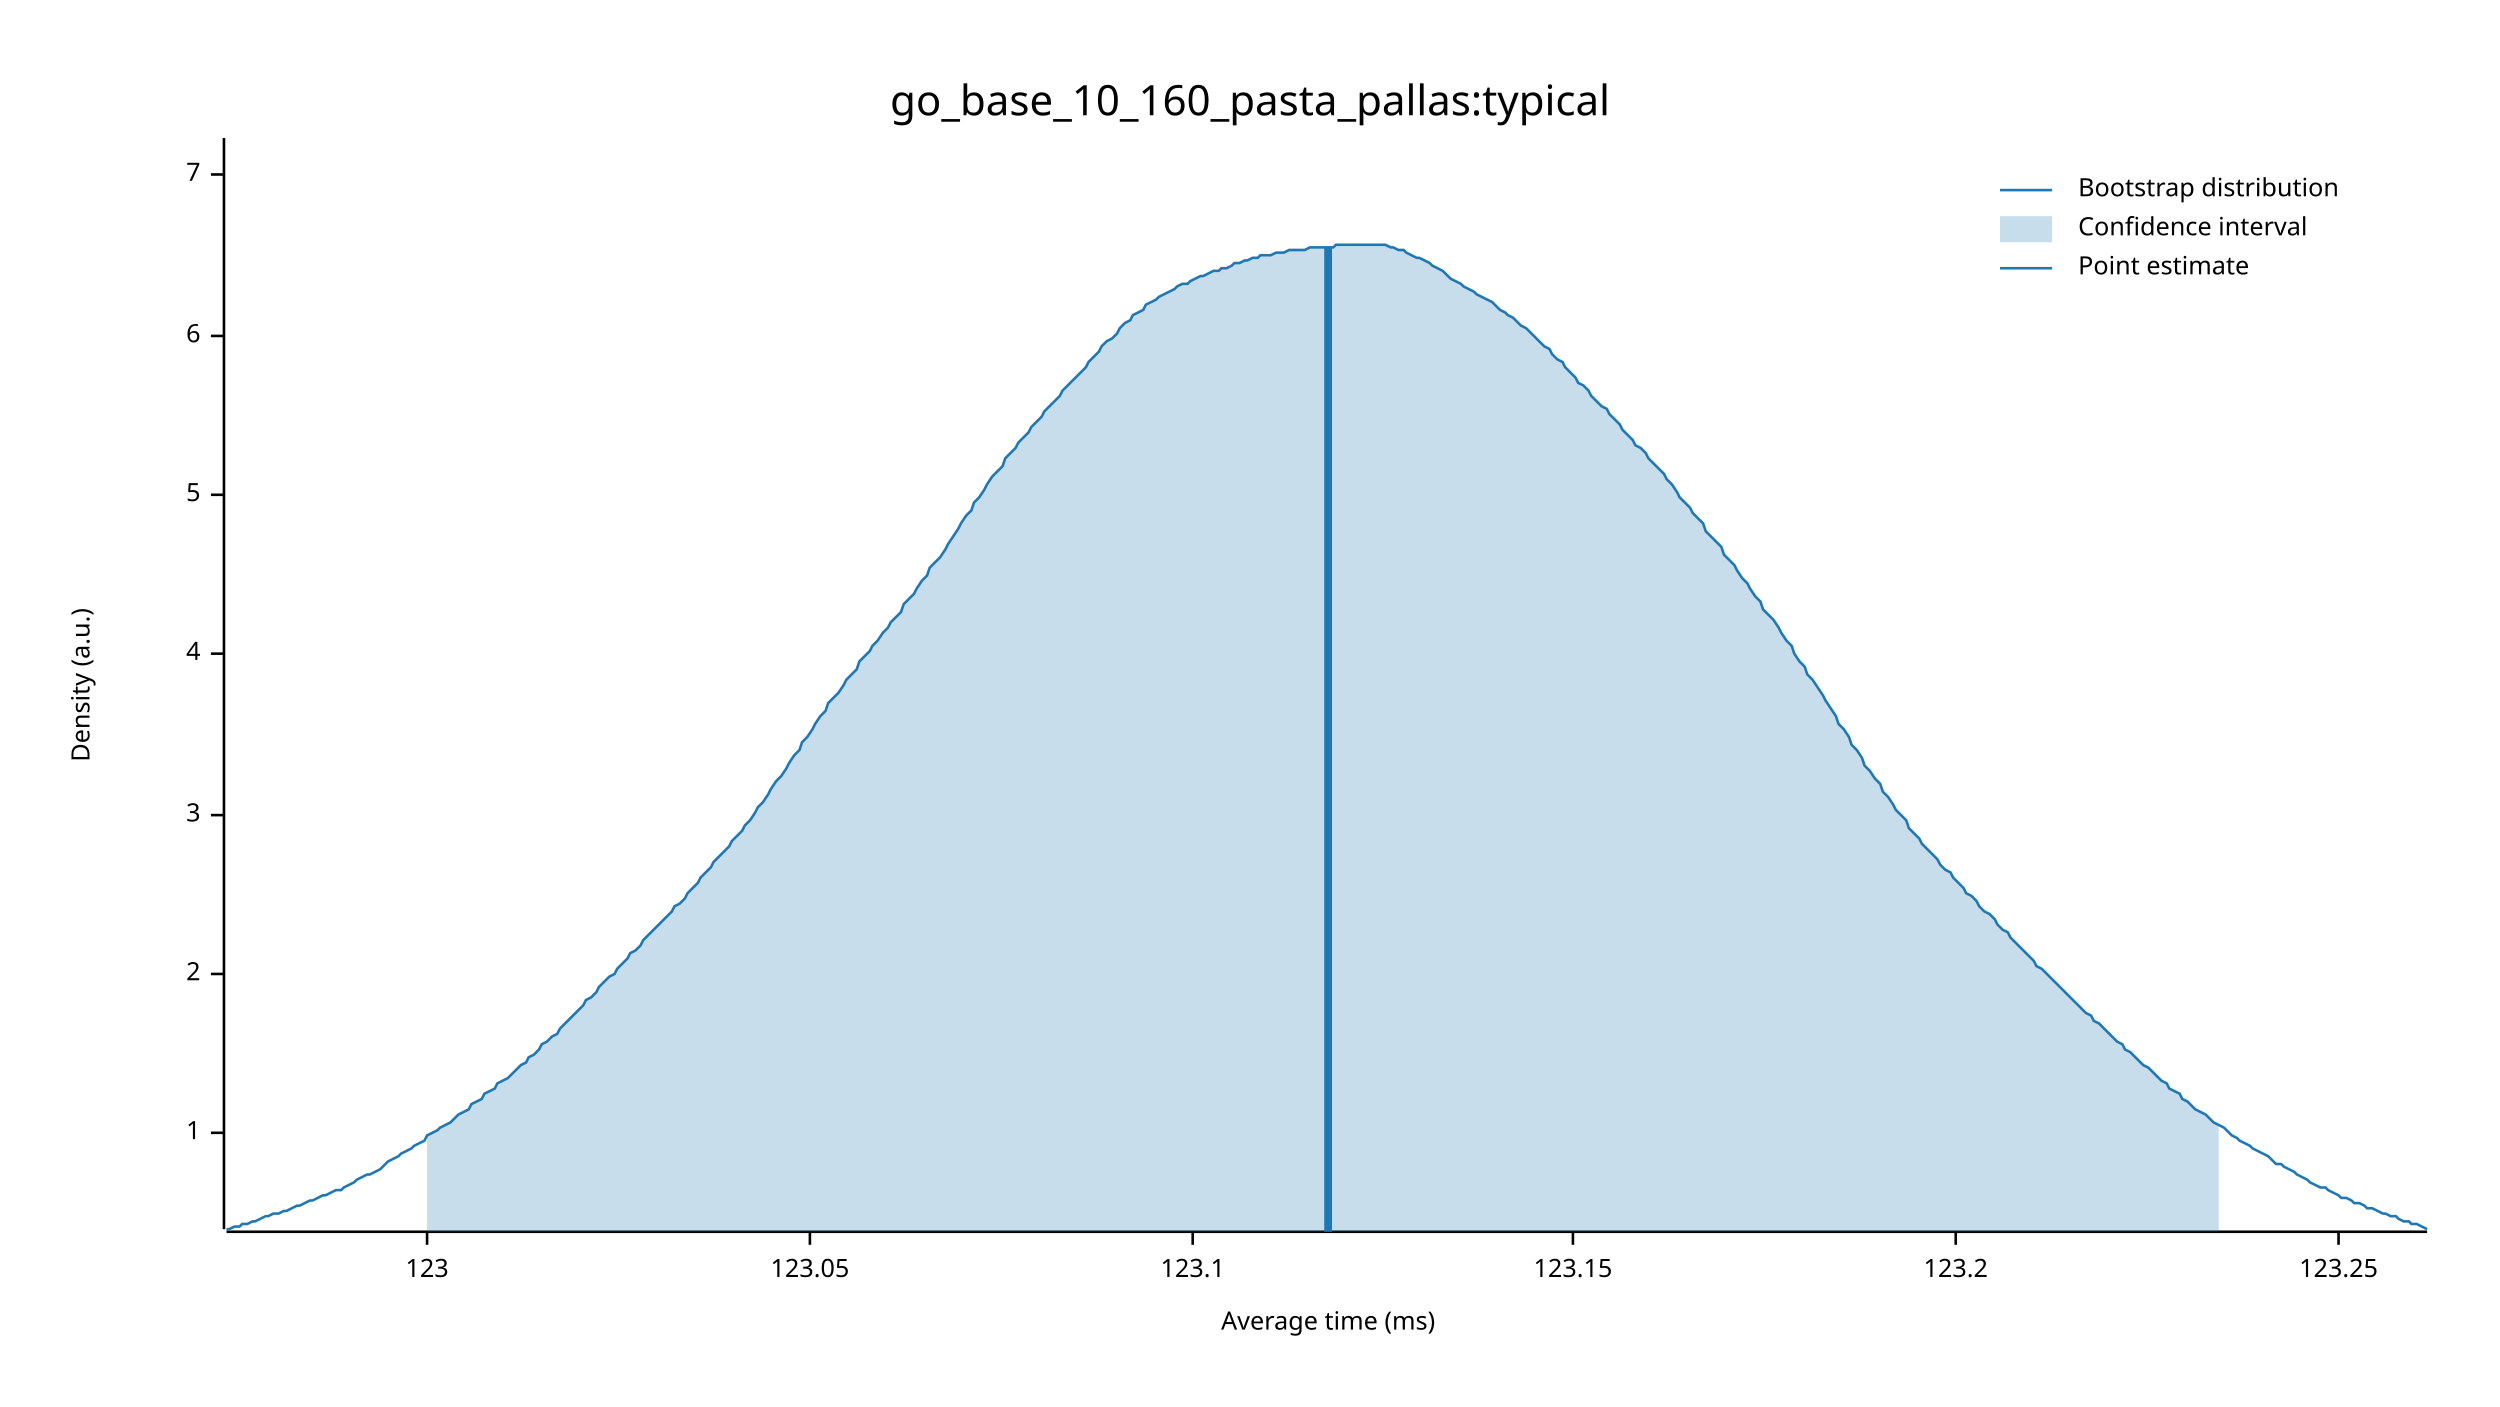
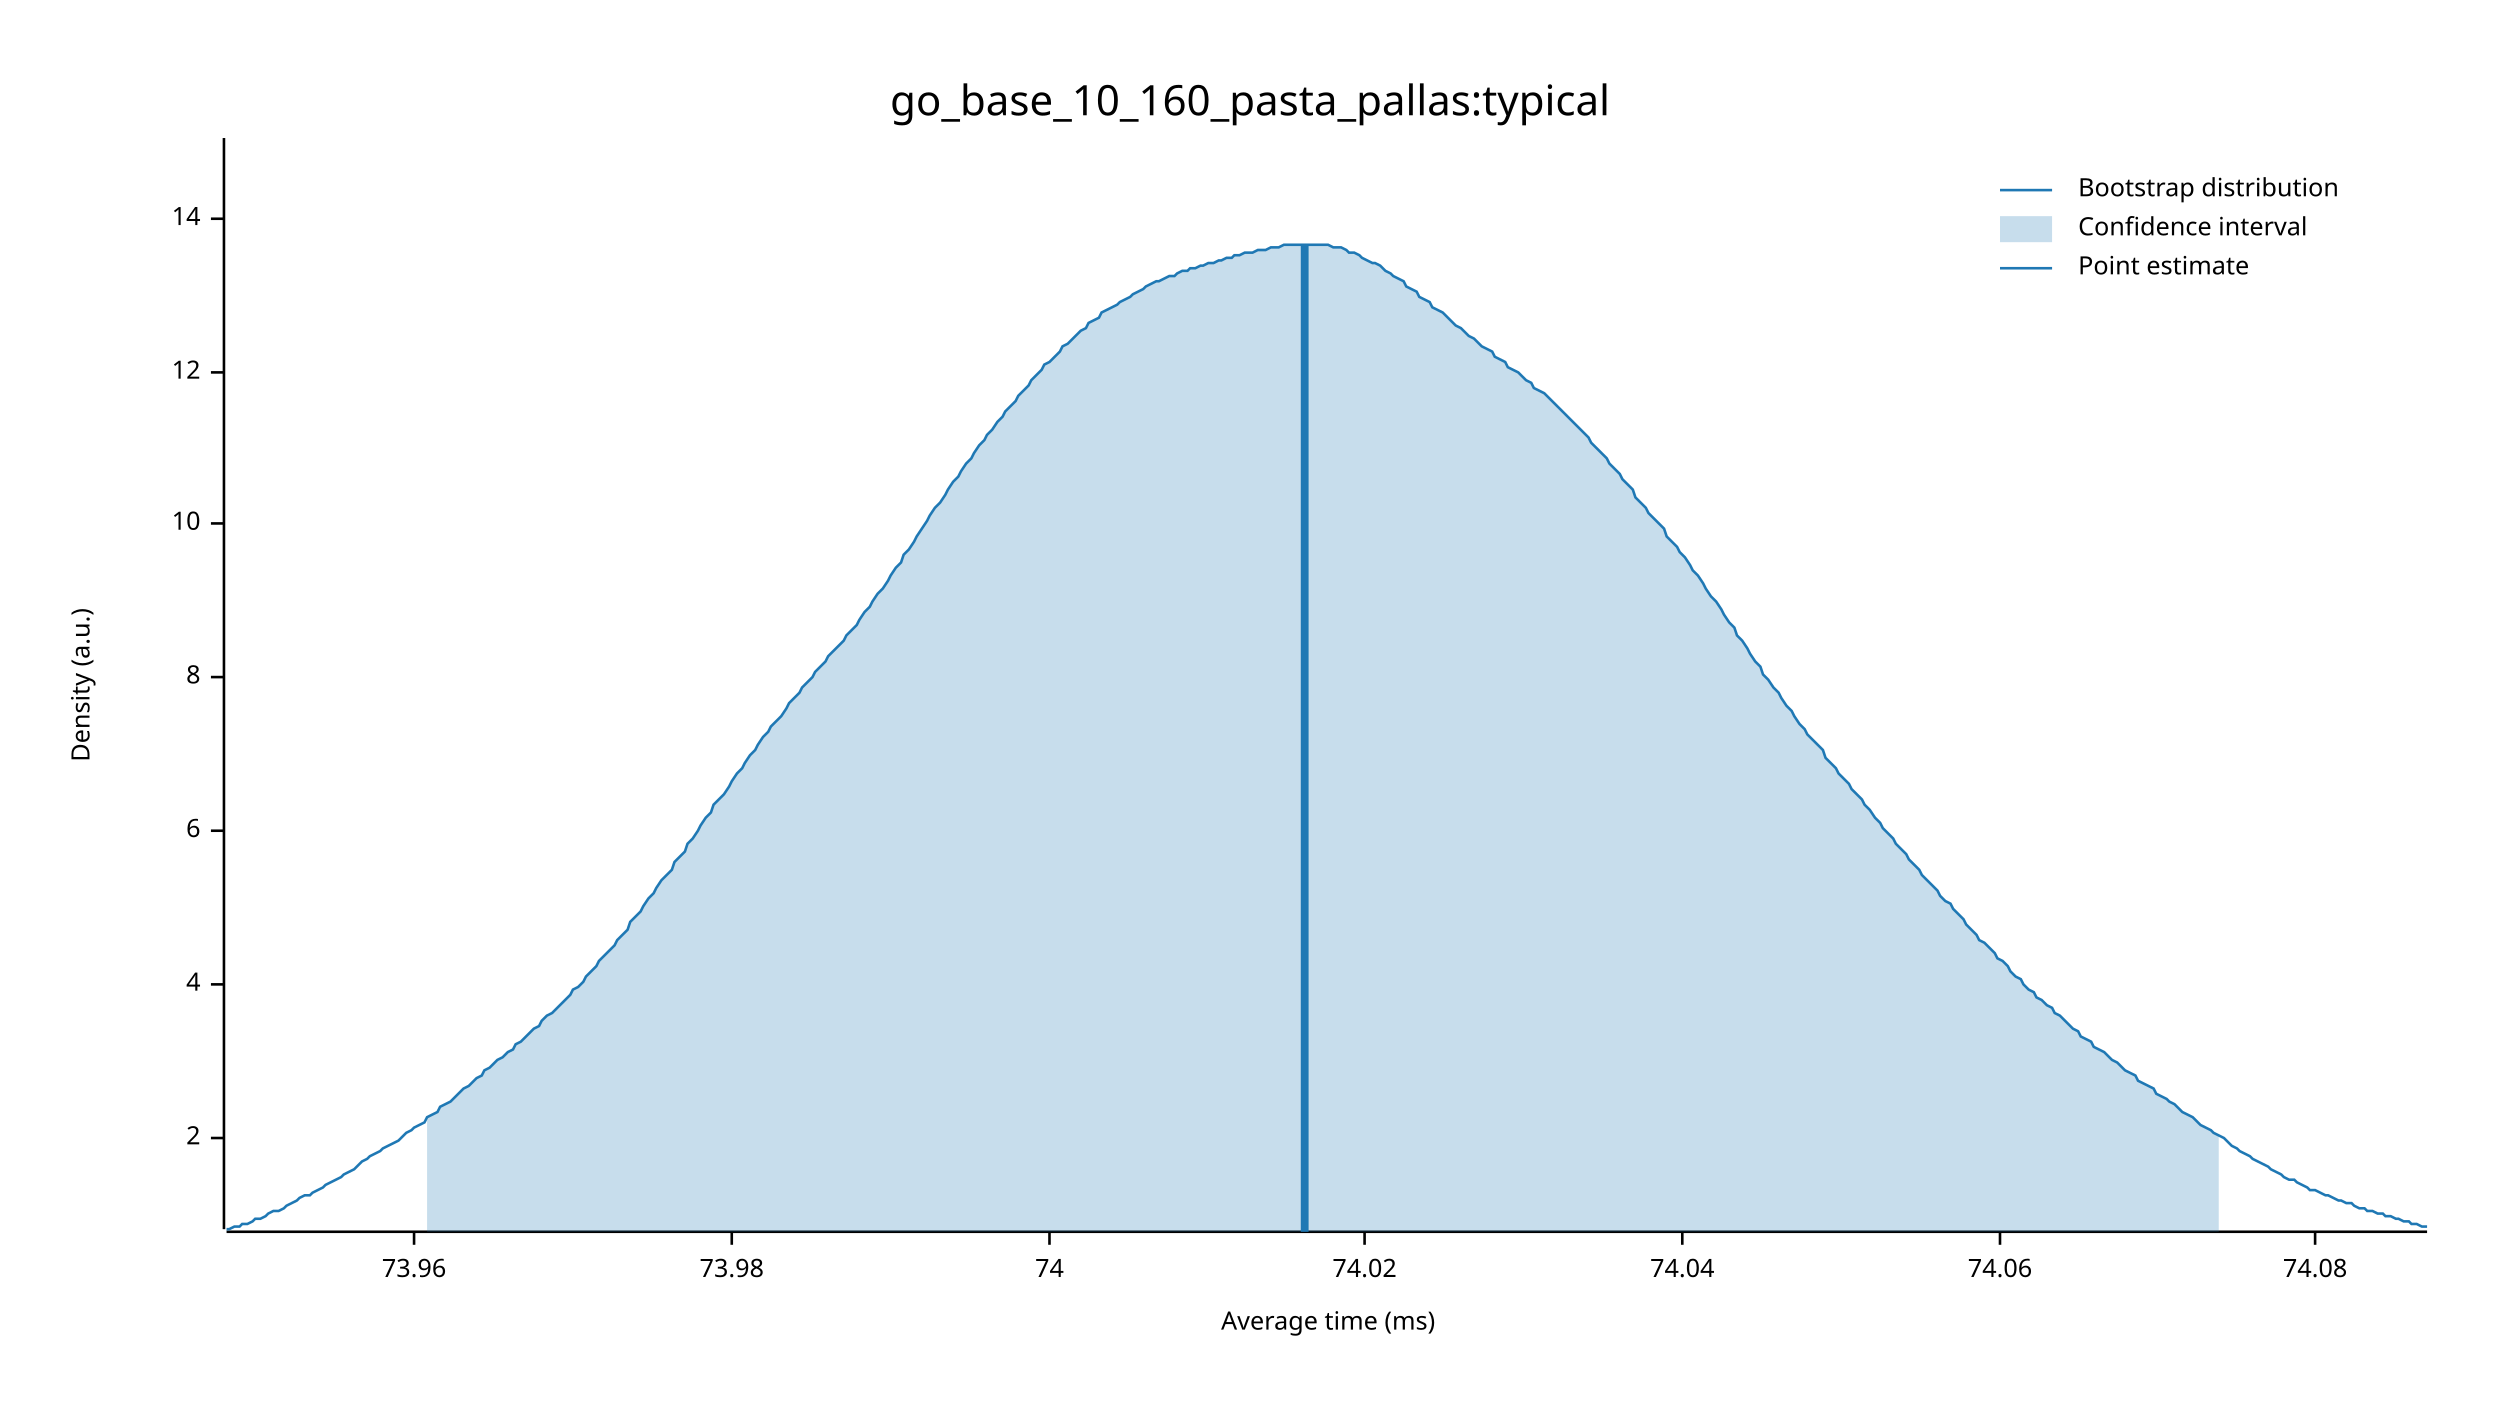
<svg xmlns="http://www.w3.org/2000/svg" width="960" height="540" viewBox="0 0 960 540">
  <text x="480" y="32" dy="0.76em" text-anchor="middle" font-family="sans-serif" font-size="16.129" opacity="1" fill="#000000">
go_base_10_160_pasta_pallas:typical
</text>
  <text x="27" y="263" dy="0.76em" text-anchor="middle" font-family="sans-serif" font-size="9.677" opacity="1" fill="#000000" transform="rotate(270, 27, 263)">
Density (a.u.)
</text>
  <text x="510" y="513" dy="-0.5ex" text-anchor="middle" font-family="sans-serif" font-size="9.677" opacity="1" fill="#000000">
Average time (ms)
</text>
  <polyline fill="none" opacity="1" stroke="#000000" stroke-width="1" points="86,53 86,472 " />
-   <text x="77" y="435" dy="0.5ex" text-anchor="end" font-family="sans-serif" font-size="9.677" opacity="1" fill="#000000">
- 1
- </text>
-   <polyline fill="none" opacity="1" stroke="#000000" stroke-width="1" points="81,435 86,435 " />
-   <text x="77" y="374" dy="0.5ex" text-anchor="end" font-family="sans-serif" font-size="9.677" opacity="1" fill="#000000">
+   <text x="77" y="437" dy="0.5ex" text-anchor="end" font-family="sans-serif" font-size="9.677" opacity="1" fill="#000000">
2
</text>
-   <polyline fill="none" opacity="1" stroke="#000000" stroke-width="1" points="81,374 86,374 " />
-   <text x="77" y="313" dy="0.5ex" text-anchor="end" font-family="sans-serif" font-size="9.677" opacity="1" fill="#000000">
- 3
- </text>
-   <polyline fill="none" opacity="1" stroke="#000000" stroke-width="1" points="81,313 86,313 " />
-   <text x="77" y="251" dy="0.5ex" text-anchor="end" font-family="sans-serif" font-size="9.677" opacity="1" fill="#000000">
+   <polyline fill="none" opacity="1" stroke="#000000" stroke-width="1" points="81,437 86,437 " />
+   <text x="77" y="378" dy="0.5ex" text-anchor="end" font-family="sans-serif" font-size="9.677" opacity="1" fill="#000000">
4
</text>
-   <polyline fill="none" opacity="1" stroke="#000000" stroke-width="1" points="81,251 86,251 " />
-   <text x="77" y="190" dy="0.5ex" text-anchor="end" font-family="sans-serif" font-size="9.677" opacity="1" fill="#000000">
- 5
- </text>
-   <polyline fill="none" opacity="1" stroke="#000000" stroke-width="1" points="81,190 86,190 " />
-   <text x="77" y="129" dy="0.5ex" text-anchor="end" font-family="sans-serif" font-size="9.677" opacity="1" fill="#000000">
+   <polyline fill="none" opacity="1" stroke="#000000" stroke-width="1" points="81,378 86,378 " />
+   <text x="77" y="319" dy="0.5ex" text-anchor="end" font-family="sans-serif" font-size="9.677" opacity="1" fill="#000000">
6
</text>
-   <polyline fill="none" opacity="1" stroke="#000000" stroke-width="1" points="81,129 86,129 " />
-   <text x="77" y="67" dy="0.5ex" text-anchor="end" font-family="sans-serif" font-size="9.677" opacity="1" fill="#000000">
- 7
+   <polyline fill="none" opacity="1" stroke="#000000" stroke-width="1" points="81,319 86,319 " />
+   <text x="77" y="260" dy="0.5ex" text-anchor="end" font-family="sans-serif" font-size="9.677" opacity="1" fill="#000000">
+ 8
</text>
-   <polyline fill="none" opacity="1" stroke="#000000" stroke-width="1" points="81,67 86,67 " />
+   <polyline fill="none" opacity="1" stroke="#000000" stroke-width="1" points="81,260 86,260 " />
+   <text x="77" y="201" dy="0.5ex" text-anchor="end" font-family="sans-serif" font-size="9.677" opacity="1" fill="#000000">
+ 10
+ </text>
+   <polyline fill="none" opacity="1" stroke="#000000" stroke-width="1" points="81,201 86,201 " />
+   <text x="77" y="143" dy="0.5ex" text-anchor="end" font-family="sans-serif" font-size="9.677" opacity="1" fill="#000000">
+ 12
+ </text>
+   <polyline fill="none" opacity="1" stroke="#000000" stroke-width="1" points="81,143 86,143 " />
+   <text x="77" y="84" dy="0.5ex" text-anchor="end" font-family="sans-serif" font-size="9.677" opacity="1" fill="#000000">
+ 14
+ </text>
+   <polyline fill="none" opacity="1" stroke="#000000" stroke-width="1" points="81,84 86,84 " />
  <polyline fill="none" opacity="1" stroke="#000000" stroke-width="1" points="87,473 932,473 " />
-   <text x="164" y="483" dy="0.76em" text-anchor="middle" font-family="sans-serif" font-size="9.677" opacity="1" fill="#000000">
- 123
+   <text x="159" y="483" dy="0.76em" text-anchor="middle" font-family="sans-serif" font-size="9.677" opacity="1" fill="#000000">
+ 73.96
</text>
-   <polyline fill="none" opacity="1" stroke="#000000" stroke-width="1" points="164,473 164,478 " />
-   <text x="311" y="483" dy="0.76em" text-anchor="middle" font-family="sans-serif" font-size="9.677" opacity="1" fill="#000000">
- 123.05
+   <polyline fill="none" opacity="1" stroke="#000000" stroke-width="1" points="159,473 159,478 " />
+   <text x="281" y="483" dy="0.76em" text-anchor="middle" font-family="sans-serif" font-size="9.677" opacity="1" fill="#000000">
+ 73.98
</text>
-   <polyline fill="none" opacity="1" stroke="#000000" stroke-width="1" points="311,473 311,478 " />
-   <text x="458" y="483" dy="0.76em" text-anchor="middle" font-family="sans-serif" font-size="9.677" opacity="1" fill="#000000">
- 123.1
+   <polyline fill="none" opacity="1" stroke="#000000" stroke-width="1" points="281,473 281,478 " />
+   <text x="403" y="483" dy="0.76em" text-anchor="middle" font-family="sans-serif" font-size="9.677" opacity="1" fill="#000000">
+ 74
</text>
-   <polyline fill="none" opacity="1" stroke="#000000" stroke-width="1" points="458,473 458,478 " />
-   <text x="604" y="483" dy="0.76em" text-anchor="middle" font-family="sans-serif" font-size="9.677" opacity="1" fill="#000000">
- 123.15
+   <polyline fill="none" opacity="1" stroke="#000000" stroke-width="1" points="403,473 403,478 " />
+   <text x="524" y="483" dy="0.76em" text-anchor="middle" font-family="sans-serif" font-size="9.677" opacity="1" fill="#000000">
+ 74.02
</text>
-   <polyline fill="none" opacity="1" stroke="#000000" stroke-width="1" points="604,473 604,478 " />
-   <text x="751" y="483" dy="0.76em" text-anchor="middle" font-family="sans-serif" font-size="9.677" opacity="1" fill="#000000">
- 123.2
+   <polyline fill="none" opacity="1" stroke="#000000" stroke-width="1" points="524,473 524,478 " />
+   <text x="646" y="483" dy="0.76em" text-anchor="middle" font-family="sans-serif" font-size="9.677" opacity="1" fill="#000000">
+ 74.04
</text>
-   <polyline fill="none" opacity="1" stroke="#000000" stroke-width="1" points="751,473 751,478 " />
-   <text x="898" y="483" dy="0.76em" text-anchor="middle" font-family="sans-serif" font-size="9.677" opacity="1" fill="#000000">
- 123.25
+   <polyline fill="none" opacity="1" stroke="#000000" stroke-width="1" points="646,473 646,478 " />
+   <text x="768" y="483" dy="0.76em" text-anchor="middle" font-family="sans-serif" font-size="9.677" opacity="1" fill="#000000">
+ 74.06
</text>
-   <polyline fill="none" opacity="1" stroke="#000000" stroke-width="1" points="898,473 898,478 " />
-   <polyline fill="none" opacity="1" stroke="#1F78B4" stroke-width="1" points="87,472 88,472 90,471 92,471 93,470 95,470 97,469 98,469 100,468 102,467 103,467 105,466 107,466 109,465 110,465 112,464 114,463 115,463 117,462 119,461 120,461 122,460 124,459 125,459 127,458 129,457 131,457 132,456 134,455 136,454 137,453 139,452 141,451 142,451 144,450 146,449 147,448 149,446 151,445 153,444 154,443 156,442 158,441 159,440 161,439 163,438 164,436 166,435 168,434 169,433 171,432 173,431 175,429 176,428 178,427 180,426 181,424 183,423 185,422 186,420 188,419 190,418 191,416 193,415 195,414 197,412 198,411 200,409 202,408 203,406 205,405 207,403 208,401 210,400 212,398 214,397 215,395 217,393 219,391 220,390 222,388 224,386 225,384 227,383 229,381 230,379 232,377 234,375 236,374 237,372 239,370 241,368 242,366 244,365 246,363 247,361 249,359 251,357 252,356 254,354 256,352 258,350 259,348 261,347 263,345 264,343 266,341 268,339 269,337 271,335 273,333 274,331 276,329 278,327 280,325 281,323 283,321 285,319 286,317 288,315 290,312 291,310 293,308 295,305 296,303 298,300 300,298 302,295 303,293 305,290 307,288 308,285 310,283 312,280 313,278 315,275 317,273 318,270 320,268 322,266 324,263 325,261 327,259 329,257 330,254 332,252 334,250 335,248 337,246 339,243 341,241 342,239 344,237 346,235 347,232 349,230 351,228 352,226 354,223 356,221 357,218 359,216 361,214 363,211 364,209 366,206 368,203 369,201 371,198 373,196 374,193 376,191 378,188 379,186 381,183 383,181 385,179 386,176 388,174 390,172 391,170 393,168 395,166 396,164 398,162 400,160 401,158 403,156 405,154 407,152 408,150 410,148 412,146 413,145 415,143 417,141 418,139 420,137 422,135 423,133 425,131 427,130 429,128 430,126 432,124 434,123 435,121 437,120 439,119 440,117 442,116 444,115 445,114 447,113 449,112 451,111 452,110 454,109 456,109 457,108 459,107 461,106 462,106 464,105 466,104 468,104 469,103 471,103 473,102 474,101 476,101 478,100 479,100 481,99 483,99 484,98 486,98 488,98 490,97 491,97 493,97 495,96 496,96 498,96 500,96 501,96 503,95 505,95 506,95 508,95 510,95 512,95 513,94 515,94 517,94 518,94 520,94 522,94 523,94 525,94 527,94 528,94 530,94 532,94 534,95 535,95 537,96 539,96 540,97 542,98 544,99 545,99 547,100 549,101 550,102 552,103 554,104 556,106 557,107 559,108 561,109 562,110 564,111 566,112 567,113 569,114 571,115 573,116 574,117 576,119 578,120 579,121 581,122 583,124 584,125 586,126 588,128 589,129 591,131 593,133 595,134 596,136 598,138 600,139 601,141 603,143 605,145 606,147 608,148 610,150 611,152 613,154 615,156 617,157 618,159 620,161 622,163 623,165 625,167 627,169 628,171 630,172 632,174 633,176 635,178 637,180 639,182 640,184 642,186 644,189 645,191 647,193 649,195 650,197 652,199 654,201 655,204 657,206 659,208 661,210 662,213 664,215 666,217 667,219 669,222 671,224 672,226 674,229 676,231 677,234 679,236 681,238 683,241 684,243 686,246 688,248 689,251 691,254 693,256 694,259 696,261 698,264 700,267 701,269 703,272 705,275 706,278 708,280 710,283 711,286 713,288 715,291 716,294 718,296 720,299 722,301 723,304 725,306 727,309 728,311 730,313 732,315 733,318 735,320 737,322 738,324 740,326 742,328 744,330 745,332 747,334 749,335 750,337 752,339 754,341 755,343 757,344 759,346 760,348 762,350 764,351 766,353 767,355 769,357 771,358 772,360 774,362 776,364 777,365 779,367 781,369 782,371 784,372 786,374 788,376 789,377 791,379 793,381 794,382 796,384 798,386 799,387 801,389 803,390 804,392 806,393 808,395 810,397 811,398 813,400 815,401 816,403 818,404 820,406 821,407 823,409 825,410 827,412 828,413 830,415 832,416 833,418 835,419 837,420 838,422 840,423 842,425 843,426 845,427 847,428 849,430 850,431 852,432 854,433 855,434 857,436 859,437 860,438 862,439 864,440 865,441 867,442 869,443 871,444 872,445 874,447 876,447 877,448 879,449 881,450 882,451 884,452 886,453 887,454 889,455 891,456 893,456 894,457 896,458 898,459 899,460 901,460 903,461 904,462 906,462 908,463 909,464 911,464 913,465 915,466 916,466 918,467 920,467 921,468 923,469 925,469 926,470 928,470 930,471 932,472 " />
-   <polygon opacity="0.25" fill="#1F78B4" points="164,436 166,435 168,434 169,433 171,432 173,431 175,429 176,428 178,427 180,426 181,424 183,423 185,422 186,420 188,419 190,418 191,416 193,415 195,414 197,412 198,411 200,409 202,408 203,406 205,405 207,403 208,401 210,400 212,398 214,397 215,395 217,393 219,391 220,390 222,388 224,386 225,384 227,383 229,381 230,379 232,377 234,375 236,374 237,372 239,370 241,368 242,366 244,365 246,363 247,361 249,359 251,357 252,356 254,354 256,352 258,350 259,348 261,347 263,345 264,343 266,341 268,339 269,337 271,335 273,333 274,331 276,329 278,327 280,325 281,323 283,321 285,319 286,317 288,315 290,312 291,310 293,308 295,305 296,303 298,300 300,298 302,295 303,293 305,290 307,288 308,285 310,283 312,280 313,278 315,275 317,273 318,270 320,268 322,266 324,263 325,261 327,259 329,257 330,254 332,252 334,250 335,248 337,246 339,243 341,241 342,239 344,237 346,235 347,232 349,230 351,228 352,226 354,223 356,221 357,218 359,216 361,214 363,211 364,209 366,206 368,203 369,201 371,198 373,196 374,193 376,191 378,188 379,186 381,183 383,181 385,179 386,176 388,174 390,172 391,170 393,168 395,166 396,164 398,162 400,160 401,158 403,156 405,154 407,152 408,150 410,148 412,146 413,145 415,143 417,141 418,139 420,137 422,135 423,133 425,131 427,130 429,128 430,126 432,124 434,123 435,121 437,120 439,119 440,117 442,116 444,115 445,114 447,113 449,112 451,111 452,110 454,109 456,109 457,108 459,107 461,106 462,106 464,105 466,104 468,104 469,103 471,103 473,102 474,101 476,101 478,100 479,100 481,99 483,99 484,98 486,98 488,98 490,97 491,97 493,97 495,96 496,96 498,96 500,96 501,96 503,95 505,95 506,95 508,95 510,95 512,95 513,94 515,94 517,94 518,94 520,94 522,94 523,94 525,94 527,94 528,94 530,94 532,94 534,95 535,95 537,96 539,96 540,97 542,98 544,99 545,99 547,100 549,101 550,102 552,103 554,104 556,106 557,107 559,108 561,109 562,110 564,111 566,112 567,113 569,114 571,115 573,116 574,117 576,119 578,120 579,121 581,122 583,124 584,125 586,126 588,128 589,129 591,131 593,133 595,134 596,136 598,138 600,139 601,141 603,143 605,145 606,147 608,148 610,150 611,152 613,154 615,156 617,157 618,159 620,161 622,163 623,165 625,167 627,169 628,171 630,172 632,174 633,176 635,178 637,180 639,182 640,184 642,186 644,189 645,191 647,193 649,195 650,197 652,199 654,201 655,204 657,206 659,208 661,210 662,213 664,215 666,217 667,219 669,222 671,224 672,226 674,229 676,231 677,234 679,236 681,238 683,241 684,243 686,246 688,248 689,251 691,254 693,256 694,259 696,261 698,264 700,267 701,269 703,272 705,275 706,278 708,280 710,283 711,286 713,288 715,291 716,294 718,296 720,299 722,301 723,304 725,306 727,309 728,311 730,313 732,315 733,318 735,320 737,322 738,324 740,326 742,328 744,330 745,332 747,334 749,335 750,337 752,339 754,341 755,343 757,344 759,346 760,348 762,350 764,351 766,353 767,355 769,357 771,358 772,360 774,362 776,364 777,365 779,367 781,369 782,371 784,372 786,374 788,376 789,377 791,379 793,381 794,382 796,384 798,386 799,387 801,389 803,390 804,392 806,393 808,395 810,397 811,398 813,400 815,401 816,403 818,404 820,406 821,407 823,409 825,410 827,412 828,413 830,415 832,416 833,418 835,419 837,420 838,422 840,423 842,425 843,426 845,427 847,428 849,430 850,431 852,432 852,473 164,473 " />
-   <polyline fill="none" opacity="1" stroke="#1F78B4" stroke-width="3" points="510,473 510,95 " />
+   <polyline fill="none" opacity="1" stroke="#000000" stroke-width="1" points="768,473 768,478 " />
+   <text x="889" y="483" dy="0.76em" text-anchor="middle" font-family="sans-serif" font-size="9.677" opacity="1" fill="#000000">
+ 74.08
+ </text>
+   <polyline fill="none" opacity="1" stroke="#000000" stroke-width="1" points="889,473 889,478 " />
+   <polyline fill="none" opacity="1" stroke="#1F78B4" stroke-width="1" points="87,472 88,472 90,471 92,471 93,470 95,470 97,469 98,468 100,468 102,467 103,466 105,465 107,465 109,464 110,463 112,462 114,461 115,460 117,459 119,459 120,458 122,457 124,456 125,455 127,454 129,453 131,452 132,451 134,450 136,449 137,448 139,446 141,445 142,444 144,443 146,442 147,441 149,440 151,439 153,438 154,437 156,435 158,434 159,433 161,432 163,431 164,429 166,428 168,427 169,425 171,424 173,423 175,421 176,420 178,418 180,417 181,416 183,414 185,413 186,411 188,410 190,408 191,407 193,406 195,404 197,403 198,401 200,400 202,398 203,397 205,395 207,394 208,392 210,390 212,389 214,387 215,386 217,384 219,382 220,380 222,379 224,377 225,375 227,373 229,371 230,369 232,367 234,365 236,363 237,361 239,359 241,357 242,354 244,352 246,350 247,348 249,345 251,343 252,341 254,338 256,336 258,334 259,331 261,329 263,327 264,324 266,322 268,319 269,317 271,314 273,312 274,309 276,307 278,305 280,302 281,300 283,297 285,295 286,293 288,290 290,288 291,286 293,283 295,281 296,279 298,277 300,275 302,272 303,270 305,268 307,266 308,264 310,262 312,260 313,258 315,256 317,254 318,252 320,250 322,248 324,246 325,244 327,242 329,240 330,238 332,235 334,233 335,231 337,228 339,226 341,223 342,221 344,218 346,216 347,213 349,211 351,208 352,206 354,203 356,200 357,198 359,195 361,193 363,190 364,188 366,185 368,183 369,181 371,178 373,176 374,174 376,171 378,169 379,167 381,165 383,162 385,160 386,158 388,156 390,154 391,152 393,150 395,148 396,146 398,144 400,142 401,140 403,139 405,137 407,135 408,133 410,132 412,130 413,129 415,127 417,126 418,124 420,123 422,122 423,120 425,119 427,118 429,117 430,116 432,115 434,114 435,113 437,112 439,111 440,110 442,109 444,108 445,108 447,107 449,106 451,106 452,105 454,104 456,104 457,103 459,103 461,102 462,102 464,101 466,101 468,100 469,100 471,99 473,99 474,98 476,98 478,97 479,97 481,97 483,96 484,96 486,96 488,95 490,95 491,95 493,94 495,94 496,94 498,94 500,94 501,94 503,94 505,94 506,94 508,94 510,94 512,95 513,95 515,95 517,96 518,97 520,97 522,98 523,99 525,100 527,101 528,101 530,102 532,104 534,105 535,106 537,107 539,108 540,110 542,111 544,112 545,114 547,115 549,116 550,118 552,119 554,120 556,122 557,123 559,125 561,126 562,127 564,129 566,130 567,131 569,133 571,134 573,135 574,137 576,138 578,139 579,141 581,142 583,143 584,144 586,146 588,147 589,149 591,150 593,151 595,153 596,154 598,156 600,158 601,159 603,161 605,163 606,164 608,166 610,168 611,170 613,172 615,174 617,176 618,178 620,180 622,182 623,184 625,186 627,188 628,191 630,193 632,195 633,197 635,199 637,201 639,203 640,206 642,208 644,210 645,212 647,214 649,217 650,219 652,221 654,224 655,226 657,229 659,231 661,234 662,236 664,239 666,241 667,244 669,246 671,249 672,251 674,254 676,256 677,259 679,261 681,264 683,266 684,268 686,271 688,273 689,275 691,278 693,280 694,282 696,284 698,286 700,288 701,291 703,293 705,295 706,297 708,299 710,301 711,303 713,305 715,307 716,309 718,311 720,314 722,316 723,318 725,320 727,322 728,324 730,326 732,328 733,330 735,332 737,334 738,336 740,338 742,340 744,342 745,344 747,346 749,347 750,349 752,351 754,353 755,355 757,357 759,359 760,361 762,362 764,364 766,366 767,368 769,369 771,371 772,373 774,375 776,376 777,378 779,380 781,381 782,383 784,384 786,386 788,387 789,389 791,390 793,392 794,393 796,395 798,396 799,398 801,399 803,400 804,402 806,403 808,404 810,406 811,407 813,408 815,410 816,411 818,412 820,413 821,415 823,416 825,417 827,418 828,420 830,421 832,422 833,423 835,424 837,426 838,427 840,428 842,429 843,430 845,432 847,433 849,434 850,435 852,436 854,437 855,438 857,440 859,441 860,442 862,443 864,444 865,445 867,446 869,447 871,448 872,449 874,450 876,451 877,452 879,453 881,453 882,454 884,455 886,456 887,457 889,457 891,458 893,459 894,459 896,460 898,461 899,461 901,462 903,462 904,463 906,464 908,464 909,465 911,465 913,466 915,466 916,467 918,467 920,468 921,468 923,469 925,469 926,470 928,470 930,471 932,471 " />
+   <polygon opacity="0.25" fill="#1F78B4" points="164,429 166,428 168,427 169,425 171,424 173,423 175,421 176,420 178,418 180,417 181,416 183,414 185,413 186,411 188,410 190,408 191,407 193,406 195,404 197,403 198,401 200,400 202,398 203,397 205,395 207,394 208,392 210,390 212,389 214,387 215,386 217,384 219,382 220,380 222,379 224,377 225,375 227,373 229,371 230,369 232,367 234,365 236,363 237,361 239,359 241,357 242,354 244,352 246,350 247,348 249,345 251,343 252,341 254,338 256,336 258,334 259,331 261,329 263,327 264,324 266,322 268,319 269,317 271,314 273,312 274,309 276,307 278,305 280,302 281,300 283,297 285,295 286,293 288,290 290,288 291,286 293,283 295,281 296,279 298,277 300,275 302,272 303,270 305,268 307,266 308,264 310,262 312,260 313,258 315,256 317,254 318,252 320,250 322,248 324,246 325,244 327,242 329,240 330,238 332,235 334,233 335,231 337,228 339,226 341,223 342,221 344,218 346,216 347,213 349,211 351,208 352,206 354,203 356,200 357,198 359,195 361,193 363,190 364,188 366,185 368,183 369,181 371,178 373,176 374,174 376,171 378,169 379,167 381,165 383,162 385,160 386,158 388,156 390,154 391,152 393,150 395,148 396,146 398,144 400,142 401,140 403,139 405,137 407,135 408,133 410,132 412,130 413,129 415,127 417,126 418,124 420,123 422,122 423,120 425,119 427,118 429,117 430,116 432,115 434,114 435,113 437,112 439,111 440,110 442,109 444,108 445,108 447,107 449,106 451,106 452,105 454,104 456,104 457,103 459,103 461,102 462,102 464,101 466,101 468,100 469,100 471,99 473,99 474,98 476,98 478,97 479,97 481,97 483,96 484,96 486,96 488,95 490,95 491,95 493,94 495,94 496,94 498,94 500,94 501,94 503,94 505,94 506,94 508,94 510,94 512,95 513,95 515,95 517,96 518,97 520,97 522,98 523,99 525,100 527,101 528,101 530,102 532,104 534,105 535,106 537,107 539,108 540,110 542,111 544,112 545,114 547,115 549,116 550,118 552,119 554,120 556,122 557,123 559,125 561,126 562,127 564,129 566,130 567,131 569,133 571,134 573,135 574,137 576,138 578,139 579,141 581,142 583,143 584,144 586,146 588,147 589,149 591,150 593,151 595,153 596,154 598,156 600,158 601,159 603,161 605,163 606,164 608,166 610,168 611,170 613,172 615,174 617,176 618,178 620,180 622,182 623,184 625,186 627,188 628,191 630,193 632,195 633,197 635,199 637,201 639,203 640,206 642,208 644,210 645,212 647,214 649,217 650,219 652,221 654,224 655,226 657,229 659,231 661,234 662,236 664,239 666,241 667,244 669,246 671,249 672,251 674,254 676,256 677,259 679,261 681,264 683,266 684,268 686,271 688,273 689,275 691,278 693,280 694,282 696,284 698,286 700,288 701,291 703,293 705,295 706,297 708,299 710,301 711,303 713,305 715,307 716,309 718,311 720,314 722,316 723,318 725,320 727,322 728,324 730,326 732,328 733,330 735,332 737,334 738,336 740,338 742,340 744,342 745,344 747,346 749,347 750,349 752,351 754,353 755,355 757,357 759,359 760,361 762,362 764,364 766,366 767,368 769,369 771,371 772,373 774,375 776,376 777,378 779,380 781,381 782,383 784,384 786,386 788,387 789,389 791,390 793,392 794,393 796,395 798,396 799,398 801,399 803,400 804,402 806,403 808,404 810,406 811,407 813,408 815,410 816,411 818,412 820,413 821,415 823,416 825,417 827,418 828,420 830,421 832,422 833,423 835,424 837,426 838,427 840,428 842,429 843,430 845,432 847,433 849,434 850,435 852,436 852,473 164,473 " />
+   <polyline fill="none" opacity="1" stroke="#1F78B4" stroke-width="3" points="501,473 501,94 " />
  <text x="798" y="68" dy="0.76em" text-anchor="start" font-family="sans-serif" font-size="9.677" opacity="1" fill="#000000">
Bootstrap distribution
</text>
  <text x="798" y="83" dy="0.76em" text-anchor="start" font-family="sans-serif" font-size="9.677" opacity="1" fill="#000000">
Confidence interval
</text>
  <text x="798" y="98" dy="0.76em" text-anchor="start" font-family="sans-serif" font-size="9.677" opacity="1" fill="#000000">
Point estimate
</text>
  <polyline fill="none" opacity="1" stroke="#1F78B4" stroke-width="1" points="768,73 788,73 " />
  <rect x="768" y="83" width="20" height="10" opacity="0.25" fill="#1F78B4" stroke="none" />
  <polyline fill="none" opacity="1" stroke="#1F78B4" stroke-width="1" points="768,103 788,103 " />
</svg>
